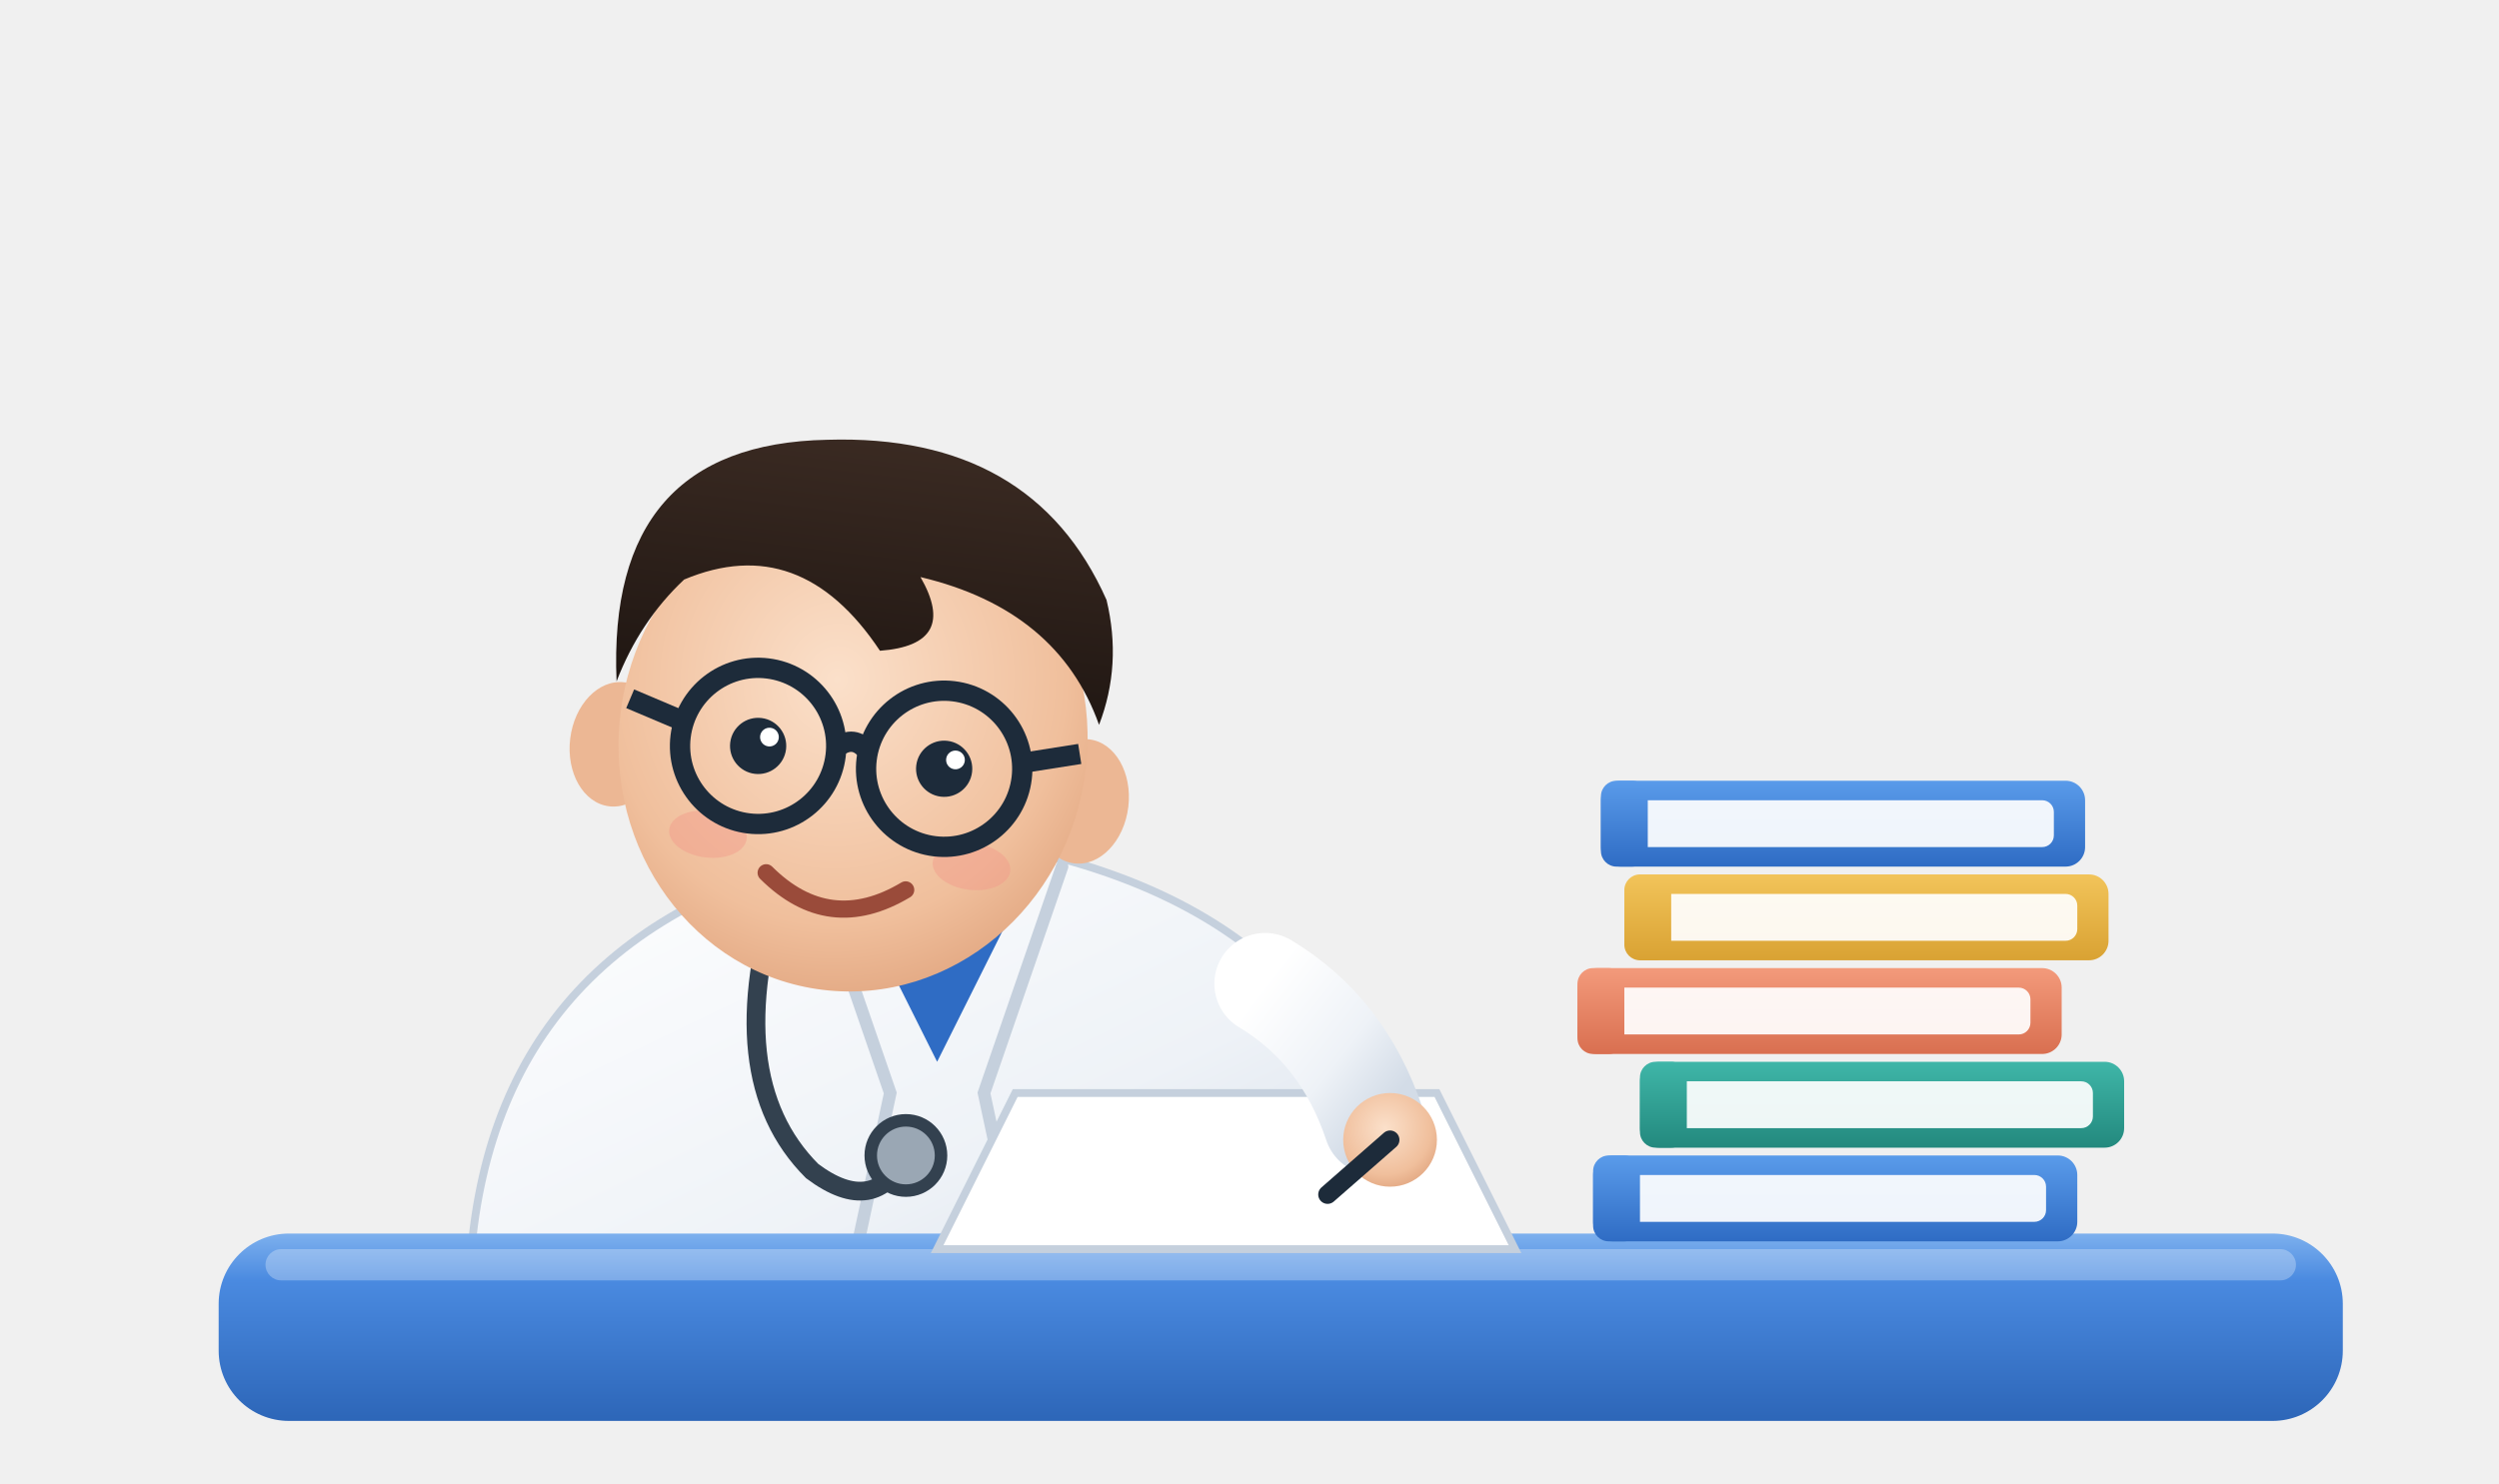
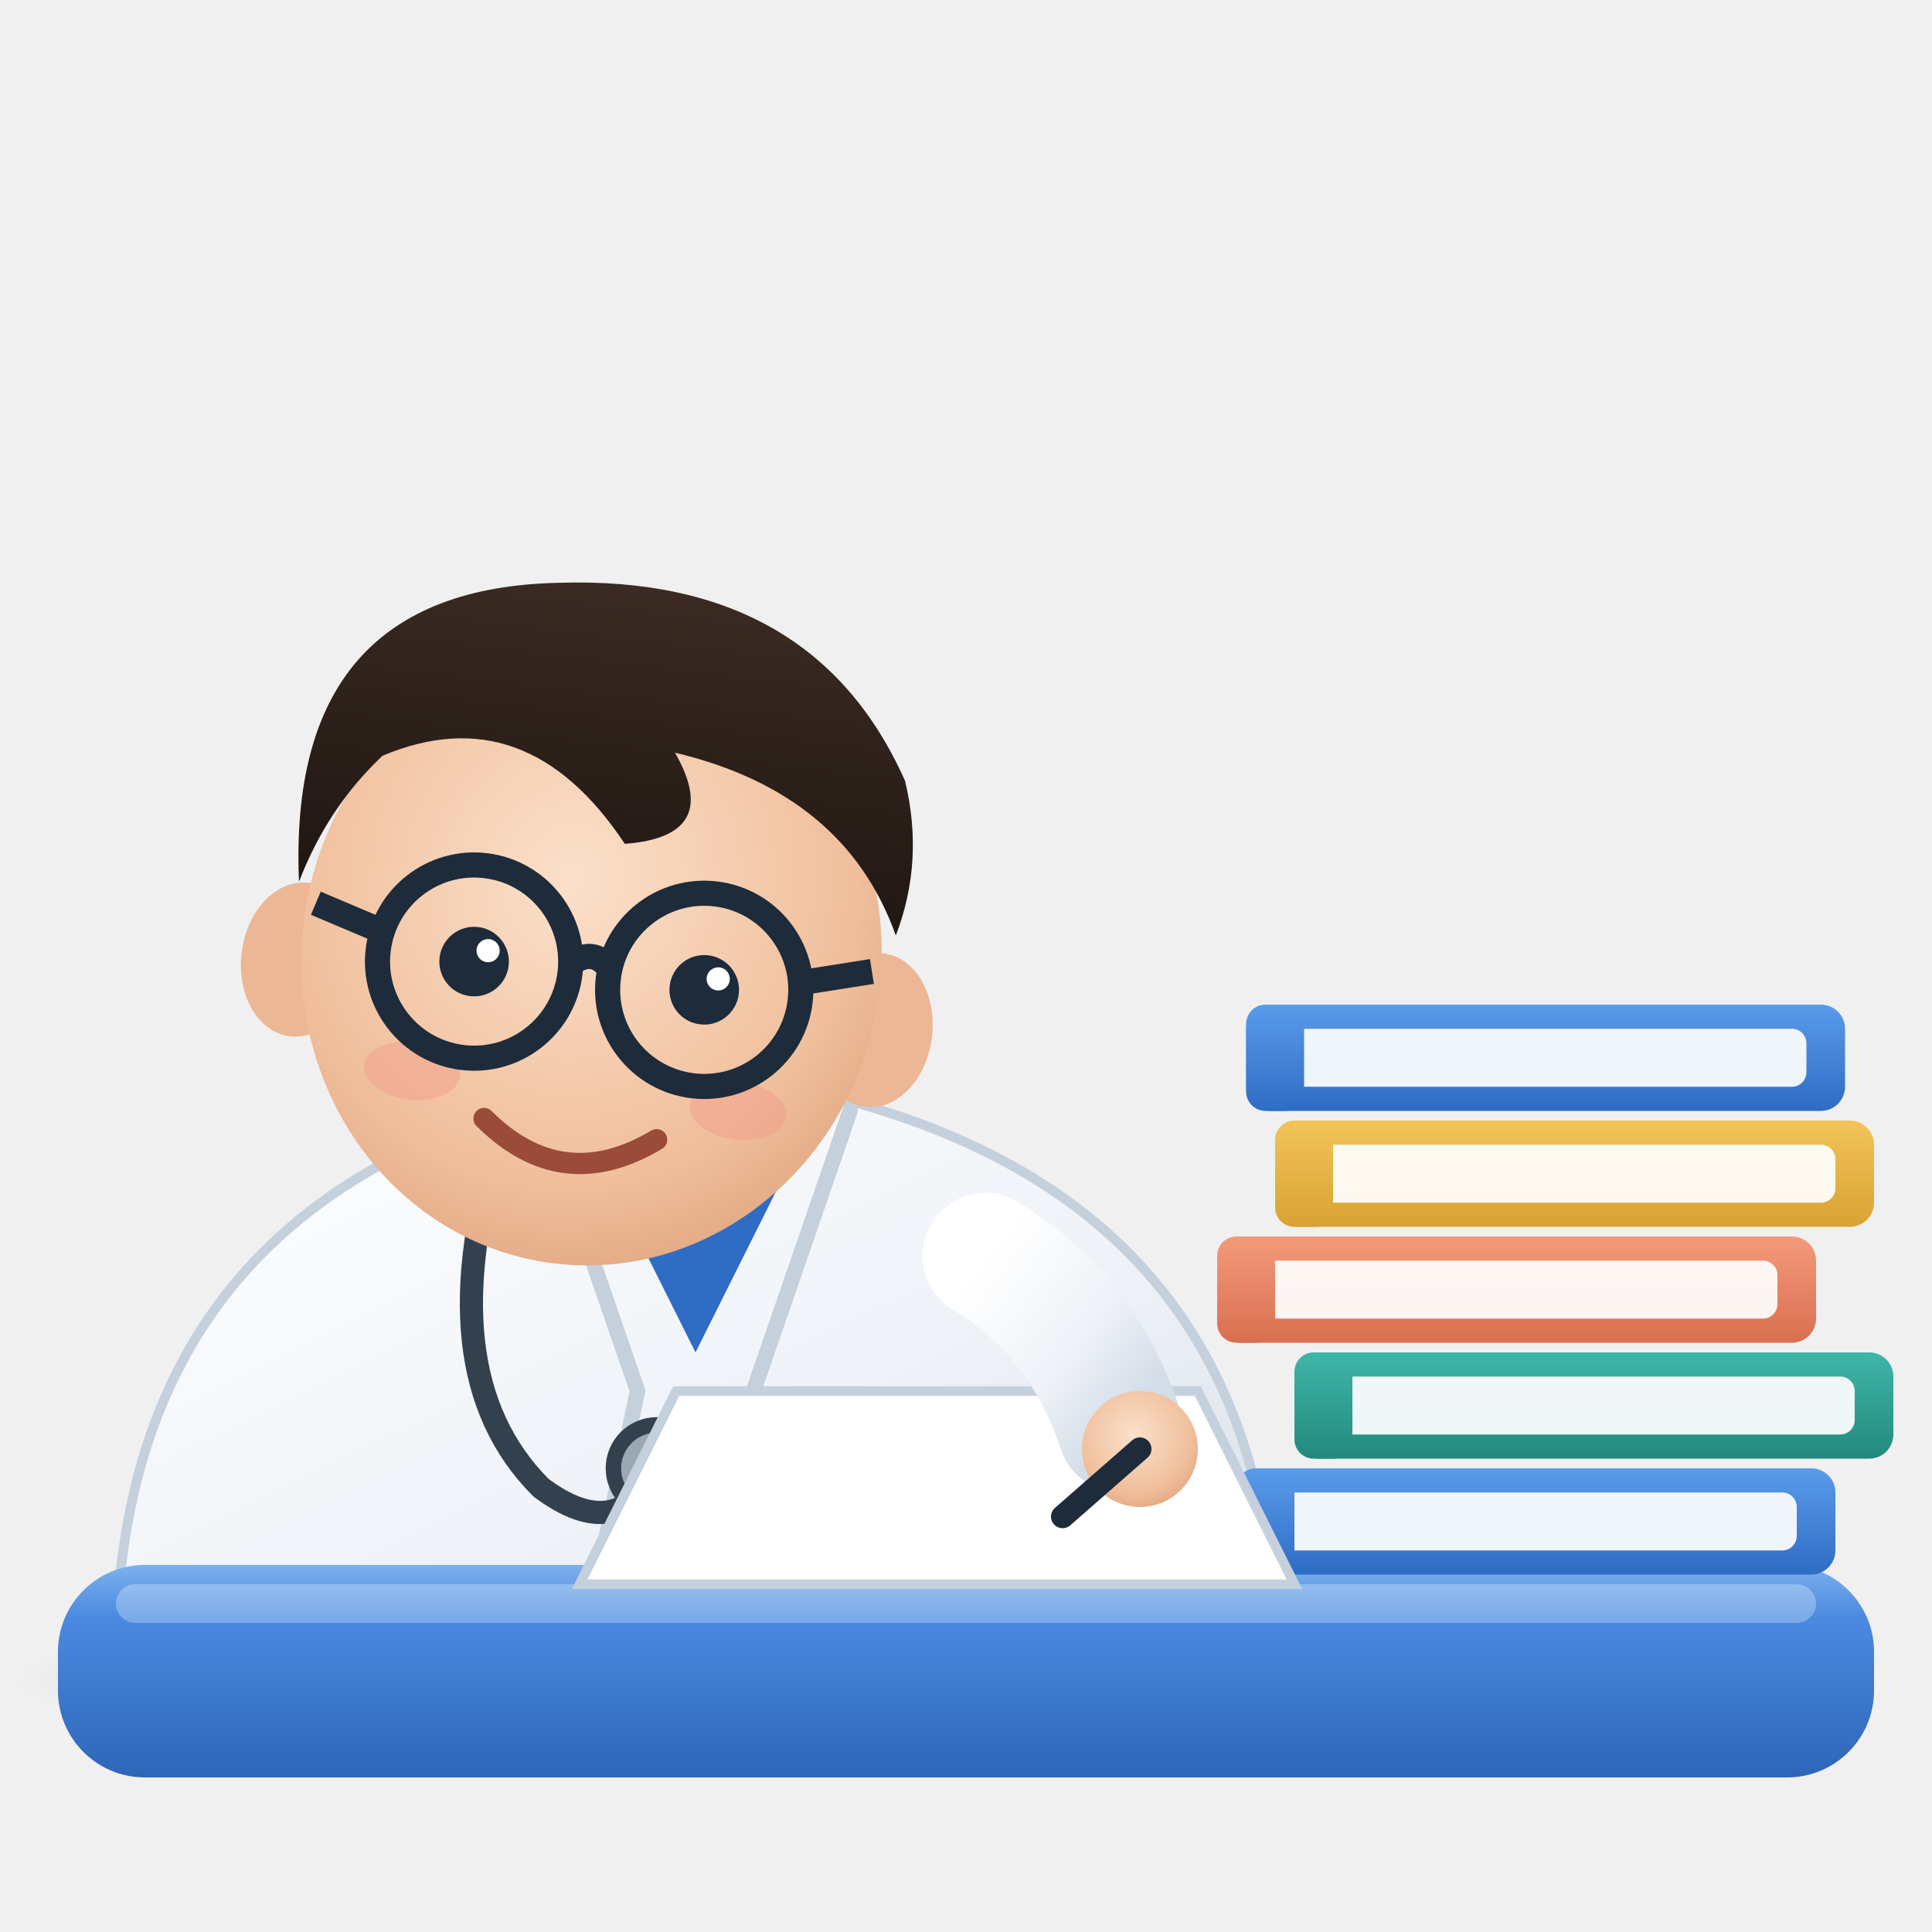
- <svg xmlns="http://www.w3.org/2000/svg" class="scene write" width="320" height="190" viewBox="0 0 320 190">
+ <svg xmlns="http://www.w3.org/2000/svg" class="scene write" width="200" height="200" viewBox="0 8 200 200">
  <style>.scene g,.scene line{transform-box:view-box}
.scene .w{stroke:#9AA7B4;stroke-width:2;stroke-linecap:round}
.search .bk{opacity:0;animation:7s cubic-bezier(.2,.7,.3,1) infinite}
.search .k1{animation-name:f1}.search .k2{animation-name:f2}.search .k3{animation-name:f3}.search .k4{animation-name:f4}.search .k5{animation-name:f5}
@keyframes f1{0%,2%{opacity:0;transform:translate(160px,-120px) rotate(-40deg)}14%,90%{opacity:1;transform:none}100%{opacity:0}}
@keyframes f2{0%,18%{opacity:0;transform:translate(160px,-120px) rotate(-40deg)}30%,90%{opacity:1;transform:none}100%{opacity:0}}
@keyframes f3{0%,34%{opacity:0;transform:translate(160px,-120px) rotate(-40deg)}46%,90%{opacity:1;transform:none}100%{opacity:0}}
@keyframes f4{0%,50%{opacity:0;transform:translate(160px,-120px) rotate(-40deg)}62%,90%{opacity:1;transform:none}100%{opacity:0}}
@keyframes f5{0%,66%{opacity:0;transform:translate(160px,-120px) rotate(-40deg)}78%,90%{opacity:1;transform:none}100%{opacity:0}}
- .search .head{transform-origin:120px 104px;animation:look 7s ease-in-out infinite}
+ .search .head{transform-box:fill-box;transform-origin:50% 100%;animation:look 7s ease-in-out infinite}
@keyframes look{0%,8%{transform:none}18%,82%{transform:rotate(6deg)}92%,100%{transform:none}}
- .write .head{transform-origin:120px 104px;transform:rotate(7deg) translateY(3px)}
+ .write .head{transform-box:fill-box;transform-origin:50% 100%;transform:rotate(7deg) translateY(3px)}
.write .hand{animation:hand 1.4s ease-in-out infinite alternate}
@keyframes hand{from{transform:translateX(-34px)}to{transform:none}}
.write .w{stroke-dasharray:50;stroke-dashoffset:50;animation:ink 4.2s linear infinite}
.write .w2{animation-delay:1.4s}.write .w3{animation-delay:2.8s}
@keyframes ink{0%{stroke-dashoffset:50}30%,90%{stroke-dashoffset:0}100%{stroke-dashoffset:0;opacity:.3}}
.done .report{animation:up 1.4s cubic-bezier(.2,.7,.3,1) both}
@keyframes up{from{opacity:0;transform:translateY(70px) scale(.6)}to{opacity:1;transform:none}}
- .done .okg{transform-origin:242px 84px;animation:pop .5s 1.2s cubic-bezier(.3,1.6,.5,1) both}
+ .done .okg{transform-box:fill-box;transform-origin:50% 50%;animation:pop .5s 1.2s cubic-bezier(.3,1.6,.5,1) both}
@keyframes pop{from{opacity:0;transform:scale(.2)}to{opacity:1;transform:none}}
@media (prefers-reduced-motion: reduce){.scene *{animation:none!important;opacity:1}.write .w{stroke-dashoffset:0}}
</style>
  <defs>
    <radialGradient id="skin" cx="45%" cy="38%" r="70%">
      <stop offset="0" stop-color="#FBE0CA" />
      <stop offset=".7" stop-color="#F0BF9C" />
      <stop offset="1" stop-color="#DFA27C" />
    </radialGradient>
    <linearGradient id="hair" x1="0" y1="0" x2="0" y2="1">
      <stop offset="0" stop-color="#3A2A22" />
      <stop offset="1" stop-color="#1F1612" />
    </linearGradient>
    <linearGradient id="coat" x1="0" y1="0" x2="1" y2="1">
      <stop offset="0" stop-color="#FFFFFF" />
      <stop offset=".6" stop-color="#EEF2F7" />
      <stop offset="1" stop-color="#D3DCE7" />
    </linearGradient>
    <linearGradient id="desk" x1="0" y1="0" x2="0" y2="1">
      <stop offset="0" stop-color="#7DB0EE" />
      <stop offset=".25" stop-color="#4A8AE0" />
      <stop offset="1" stop-color="#2D66B8" />
    </linearGradient>
    <linearGradient id="bA" x1="0" y1="0" x2="0" y2="1">
      <stop offset="0" stop-color="#5A9BEA" />
      <stop offset="1" stop-color="#2F6CC4" />
    </linearGradient>
    <linearGradient id="bB" x1="0" y1="0" x2="0" y2="1">
      <stop offset="0" stop-color="#3FB6A8" />
      <stop offset="1" stop-color="#23897E" />
    </linearGradient>
    <linearGradient id="bC" x1="0" y1="0" x2="0" y2="1">
      <stop offset="0" stop-color="#F39A7B" />
      <stop offset="1" stop-color="#D96F50" />
    </linearGradient>
    <linearGradient id="bD" x1="0" y1="0" x2="0" y2="1">
      <stop offset="0" stop-color="#F2C45A" />
      <stop offset="1" stop-color="#D9A233" />
    </linearGradient>
    <radialGradient id="shade" cx="50%" cy="50%" r="50%">
      <stop offset="0" stop-color="#0A1420" stop-opacity=".22" />
      <stop offset="1" stop-color="#0A1420" stop-opacity="0" />
    </radialGradient>
  </defs>
-   <g class="me">
-     <ellipse cx="120" cy="170" rx="70" ry="8" fill="url(#shade)" />
-     <path d="M60 168 Q60 122 104 110 L136 110 Q180 122 180 168 Z" fill="url(#coat)" stroke="#C5D0DD" stroke-width="1" />
-     <path d="M107 110 L120 136 L133 110 Z" fill="#2F6CC4" />
-     <path d="M104 111 L114 140 L108 168 M136 111 L126 140 L132 168" fill="none" stroke="#C5D0DD" stroke-width="1.6" stroke-linecap="round" />
-     <path d="M100 113 Q92 138 104 150 Q112 156 116 148" fill="none" stroke="#33414F" stroke-width="2.4" stroke-linecap="round" />
-     <circle cx="116" cy="148" r="4.5" fill="#9AA7B4" stroke="#33414F" stroke-width="1.6" />
-     <rect x="112" y="98" width="16" height="15" rx="5" fill="#E6B08D" />
-     <g class="head">
-       <ellipse cx="90" cy="82" rx="6" ry="8" fill="#ECB794" />
-       <ellipse cx="150" cy="82" rx="6" ry="8" fill="#ECB794" />
-       <ellipse cx="120" cy="78" rx="30" ry="32" fill="url(#skin)" />
-       <path d="M89 74 Q84 44 112 40 Q138 36 150 56 Q153 64 151 72 Q144 58 126 56 Q132 64 122 66 Q110 52 96 60 Q91 66 89 74 Z" fill="url(#hair)" />
-       <ellipse cx="103" cy="92" rx="5" ry="3" fill="#F29A8A" opacity=".45" />
-       <ellipse cx="137" cy="92" rx="5" ry="3" fill="#F29A8A" opacity=".45" />
-       <circle cx="108" cy="80" r="3.6" fill="#1D2B3A" />
-       <circle cx="132" cy="80" r="3.6" fill="#1D2B3A" />
-       <circle cx="109.3" cy="78.7" r="1.2" fill="#FFFFFF" />
-       <circle cx="133.3" cy="78.7" r="1.2" fill="#FFFFFF" />
-       <g fill="none" stroke="#1D2B3A" stroke-width="2.6">
-         <circle cx="108" cy="80" r="10" />
-         <circle cx="132" cy="80" r="10" />
-         <path d="M118 79 Q120 77 122 79" />
-         <path d="M98 78 L91 76 M142 78 L149 76" />
+   <g transform="translate(-48 12)">
+     <g class="me">
+       <ellipse cx="120" cy="170" rx="70" ry="8" fill="url(#shade)" />
+       <path d="M60 168 Q60 122 104 110 L136 110 Q180 122 180 168 Z" fill="url(#coat)" stroke="#C5D0DD" stroke-width="1" />
+       <path d="M107 110 L120 136 L133 110 Z" fill="#2F6CC4" />
+       <path d="M104 111 L114 140 L108 168 M136 111 L126 140 L132 168" fill="none" stroke="#C5D0DD" stroke-width="1.6" stroke-linecap="round" />
+       <path d="M100 113 Q92 138 104 150 Q112 156 116 148" fill="none" stroke="#33414F" stroke-width="2.4" stroke-linecap="round" />
+       <circle cx="116" cy="148" r="4.5" fill="#9AA7B4" stroke="#33414F" stroke-width="1.6" />
+       <rect x="112" y="98" width="16" height="15" rx="5" fill="#E6B08D" />
+       <g class="head">
+         <ellipse cx="90" cy="82" rx="6" ry="8" fill="#ECB794" />
+         <ellipse cx="150" cy="82" rx="6" ry="8" fill="#ECB794" />
+         <ellipse cx="120" cy="78" rx="30" ry="32" fill="url(#skin)" />
+         <path d="M89 74 Q84 44 112 40 Q138 36 150 56 Q153 64 151 72 Q144 58 126 56 Q132 64 122 66 Q110 52 96 60 Q91 66 89 74 Z" fill="url(#hair)" />
+         <ellipse cx="103" cy="92" rx="5" ry="3" fill="#F29A8A" opacity=".45" />
+         <ellipse cx="137" cy="92" rx="5" ry="3" fill="#F29A8A" opacity=".45" />
+         <circle cx="108" cy="80" r="3.6" fill="#1D2B3A" />
+         <circle cx="132" cy="80" r="3.6" fill="#1D2B3A" />
+         <circle cx="109.3" cy="78.7" r="1.2" fill="#FFFFFF" />
+         <circle cx="133.3" cy="78.7" r="1.2" fill="#FFFFFF" />
+         <g fill="none" stroke="#1D2B3A" stroke-width="2.6">
+           <circle cx="108" cy="80" r="10" />
+           <circle cx="132" cy="80" r="10" />
+           <path d="M118 79 Q120 77 122 79" />
+           <path d="M98 78 L91 76 M142 78 L149 76" />
+         </g>
+         <path d="M111 96 Q120 103 129 96" fill="none" stroke="#9A4B3A" stroke-width="2.2" stroke-linecap="round" />
      </g>
-       <path d="M111 96 Q120 103 129 96" fill="none" stroke="#9A4B3A" stroke-width="2.2" stroke-linecap="round" />
    </g>
  </g>
-   <rect x="28" y="158" width="272" height="24" rx="9" fill="url(#desk)" />
-   <rect x="34" y="160" width="260" height="4" rx="2" fill="#FFFFFF" opacity=".28" />
-   <g class="bk k1">
-     <rect x="204" y="148" width="62" height="11" rx="2.5" fill="url(#bA)" />
-     <rect x="208" y="150.5" width="54" height="6" rx="1.5" fill="#FFFFFF" opacity=".92" />
-     <rect x="204" y="148" width="6" height="11" rx="2" fill="url(#bA)" />
+   <rect x="6" y="170" width="188" height="22" rx="9" fill="url(#desk)" />
+   <rect x="12" y="172" width="176" height="4" rx="2" fill="#FFFFFF" opacity=".28" />
+   <g transform="translate(-76 12)">
+     <g class="bk k1">
+       <rect x="204" y="148" width="62" height="11" rx="2.5" fill="url(#bA)" />
+       <rect x="208" y="150.5" width="54" height="6" rx="1.5" fill="#FFFFFF" opacity=".92" />
+       <rect x="204" y="148" width="6" height="11" rx="2" fill="url(#bA)" />
+     </g>
+     <g class="bk k2">
+       <rect x="210" y="136" width="62" height="11" rx="2.5" fill="url(#bB)" />
+       <rect x="214" y="138.5" width="54" height="6" rx="1.5" fill="#FFFFFF" opacity=".92" />
+       <rect x="210" y="136" width="6" height="11" rx="2" fill="url(#bB)" />
+     </g>
+     <g class="bk k3">
+       <rect x="202" y="124" width="62" height="11" rx="2.5" fill="url(#bC)" />
+       <rect x="206" y="126.5" width="54" height="6" rx="1.5" fill="#FFFFFF" opacity=".92" />
+       <rect x="202" y="124" width="6" height="11" rx="2" fill="url(#bC)" />
+     </g>
+     <g class="bk k4">
+       <rect x="208" y="112" width="62" height="11" rx="2.5" fill="url(#bD)" />
+       <rect x="212" y="114.5" width="54" height="6" rx="1.5" fill="#FFFFFF" opacity=".92" />
+       <rect x="208" y="112" width="6" height="11" rx="2" fill="url(#bD)" />
+     </g>
+     <g class="bk k5">
+       <rect x="205" y="100" width="62" height="11" rx="2.5" fill="url(#bA)" />
+       <rect x="209" y="102.5" width="54" height="6" rx="1.5" fill="#FFFFFF" opacity=".92" />
+       <rect x="205" y="100" width="6" height="11" rx="2" fill="url(#bA)" />
+     </g>
  </g>
-   <g class="bk k2">
-     <rect x="210" y="136" width="62" height="11" rx="2.5" fill="url(#bB)" />
-     <rect x="214" y="138.5" width="54" height="6" rx="1.5" fill="#FFFFFF" opacity=".92" />
-     <rect x="210" y="136" width="6" height="11" rx="2" fill="url(#bB)" />
-   </g>
-   <g class="bk k3">
-     <rect x="202" y="124" width="62" height="11" rx="2.5" fill="url(#bC)" />
-     <rect x="206" y="126.5" width="54" height="6" rx="1.5" fill="#FFFFFF" opacity=".92" />
-     <rect x="202" y="124" width="6" height="11" rx="2" fill="url(#bC)" />
-   </g>
-   <g class="bk k4">
-     <rect x="208" y="112" width="62" height="11" rx="2.5" fill="url(#bD)" />
-     <rect x="212" y="114.5" width="54" height="6" rx="1.5" fill="#FFFFFF" opacity=".92" />
-     <rect x="208" y="112" width="6" height="11" rx="2" fill="url(#bD)" />
-   </g>
-   <g class="bk k5">
-     <rect x="205" y="100" width="62" height="11" rx="2.5" fill="url(#bA)" />
-     <rect x="209" y="102.5" width="54" height="6" rx="1.5" fill="#FFFFFF" opacity=".92" />
-     <rect x="205" y="100" width="6" height="11" rx="2" fill="url(#bA)" />
-   </g>
-   <g class="sheet">
-     <path d="M120 160 L130 140 L184 140 L194 160 Z" fill="#FFFFFF" stroke="#C5D0DD" />
-     <line class="w w1" x1="136" y1="146" x2="176" y2="146" />
-     <line class="w w2" x1="133" y1="151" x2="181" y2="151" />
-     <line class="w w3" x1="130" y1="156" x2="168" y2="156" />
-     <g class="hand">
-       <path d="M162 126 Q172 132 176 144" fill="none" stroke="url(#coat)" stroke-width="13" stroke-linecap="round" />
-       <circle cx="178" cy="146" r="6" fill="url(#skin)" />
-       <line x1="178" y1="146" x2="170" y2="153" stroke="#1D2B3A" stroke-width="2.4" stroke-linecap="round" />
+   <g transform="translate(-60 12)">
+     <g class="sheet">
+       <path d="M120 160 L130 140 L184 140 L194 160 Z" fill="#FFFFFF" stroke="#C5D0DD" />
+       <line class="w w1" x1="136" y1="146" x2="176" y2="146" />
+       <line class="w w2" x1="133" y1="151" x2="181" y2="151" />
+       <line class="w w3" x1="130" y1="156" x2="168" y2="156" />
+       <g class="hand">
+         <path d="M162 126 Q172 132 176 144" fill="none" stroke="url(#coat)" stroke-width="13" stroke-linecap="round" />
+         <circle cx="178" cy="146" r="6" fill="url(#skin)" />
+         <line x1="178" y1="146" x2="170" y2="153" stroke="#1D2B3A" stroke-width="2.4" stroke-linecap="round" />
+       </g>
    </g>
  </g>
</svg>
